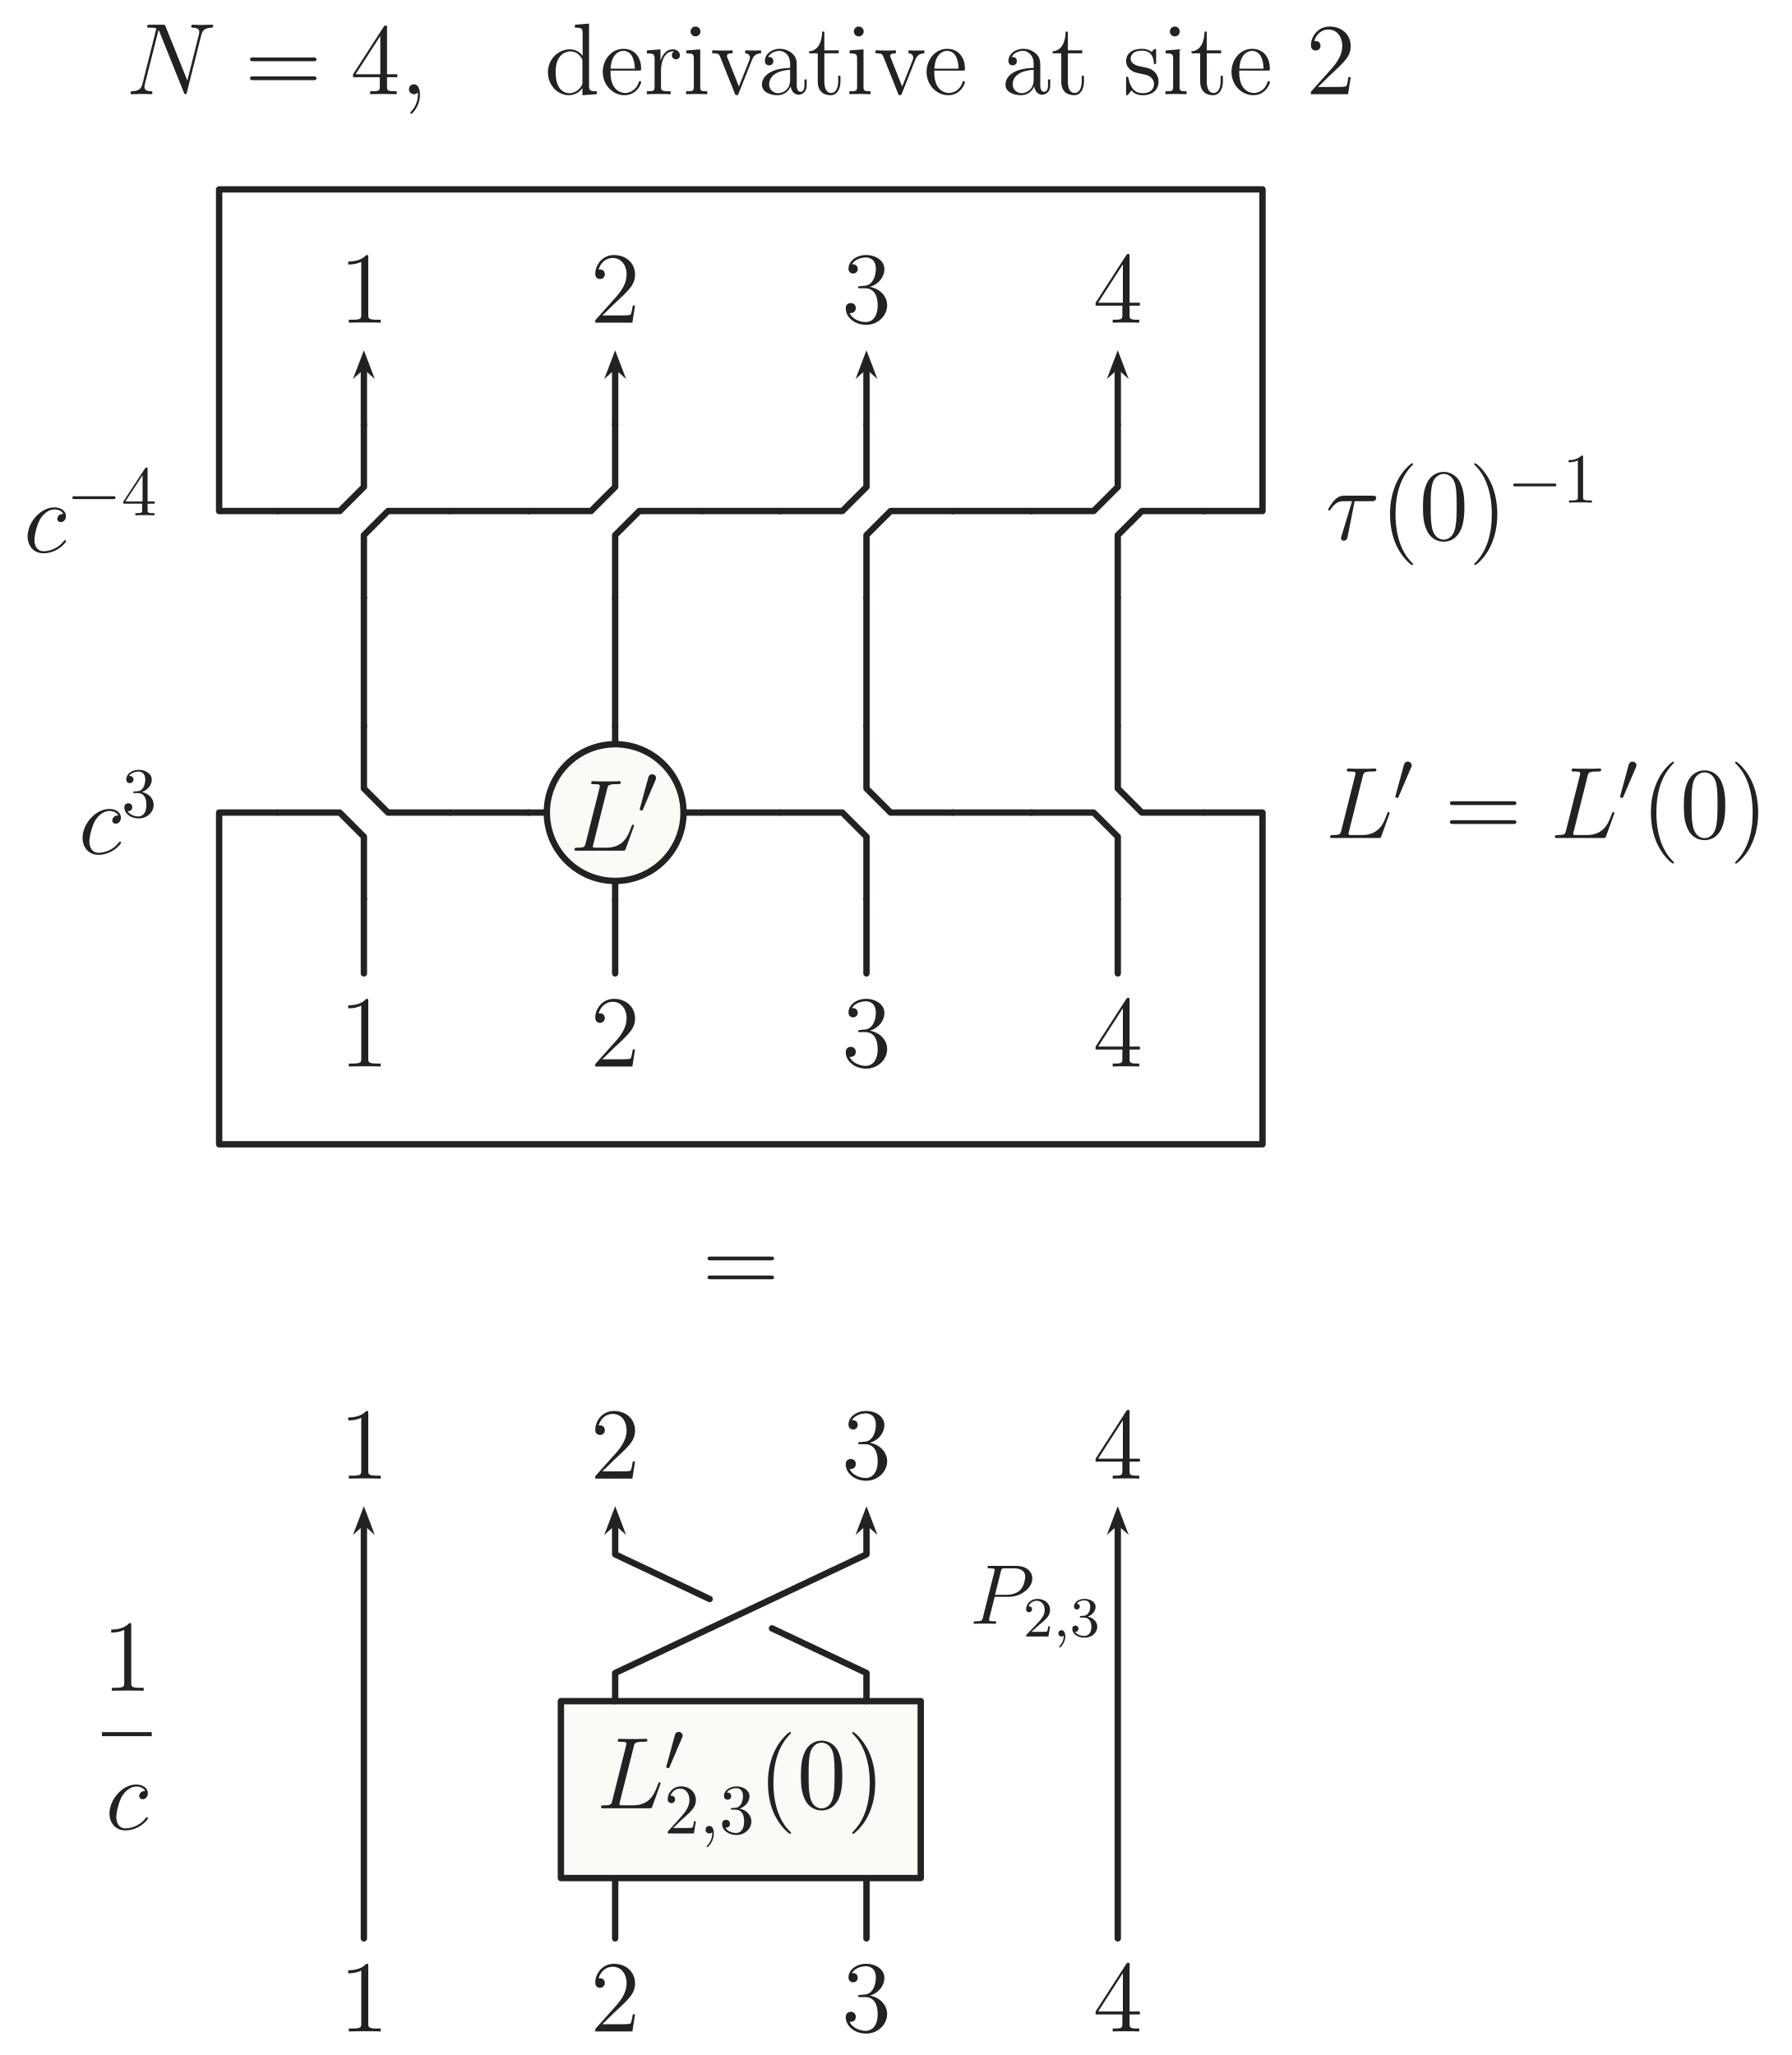
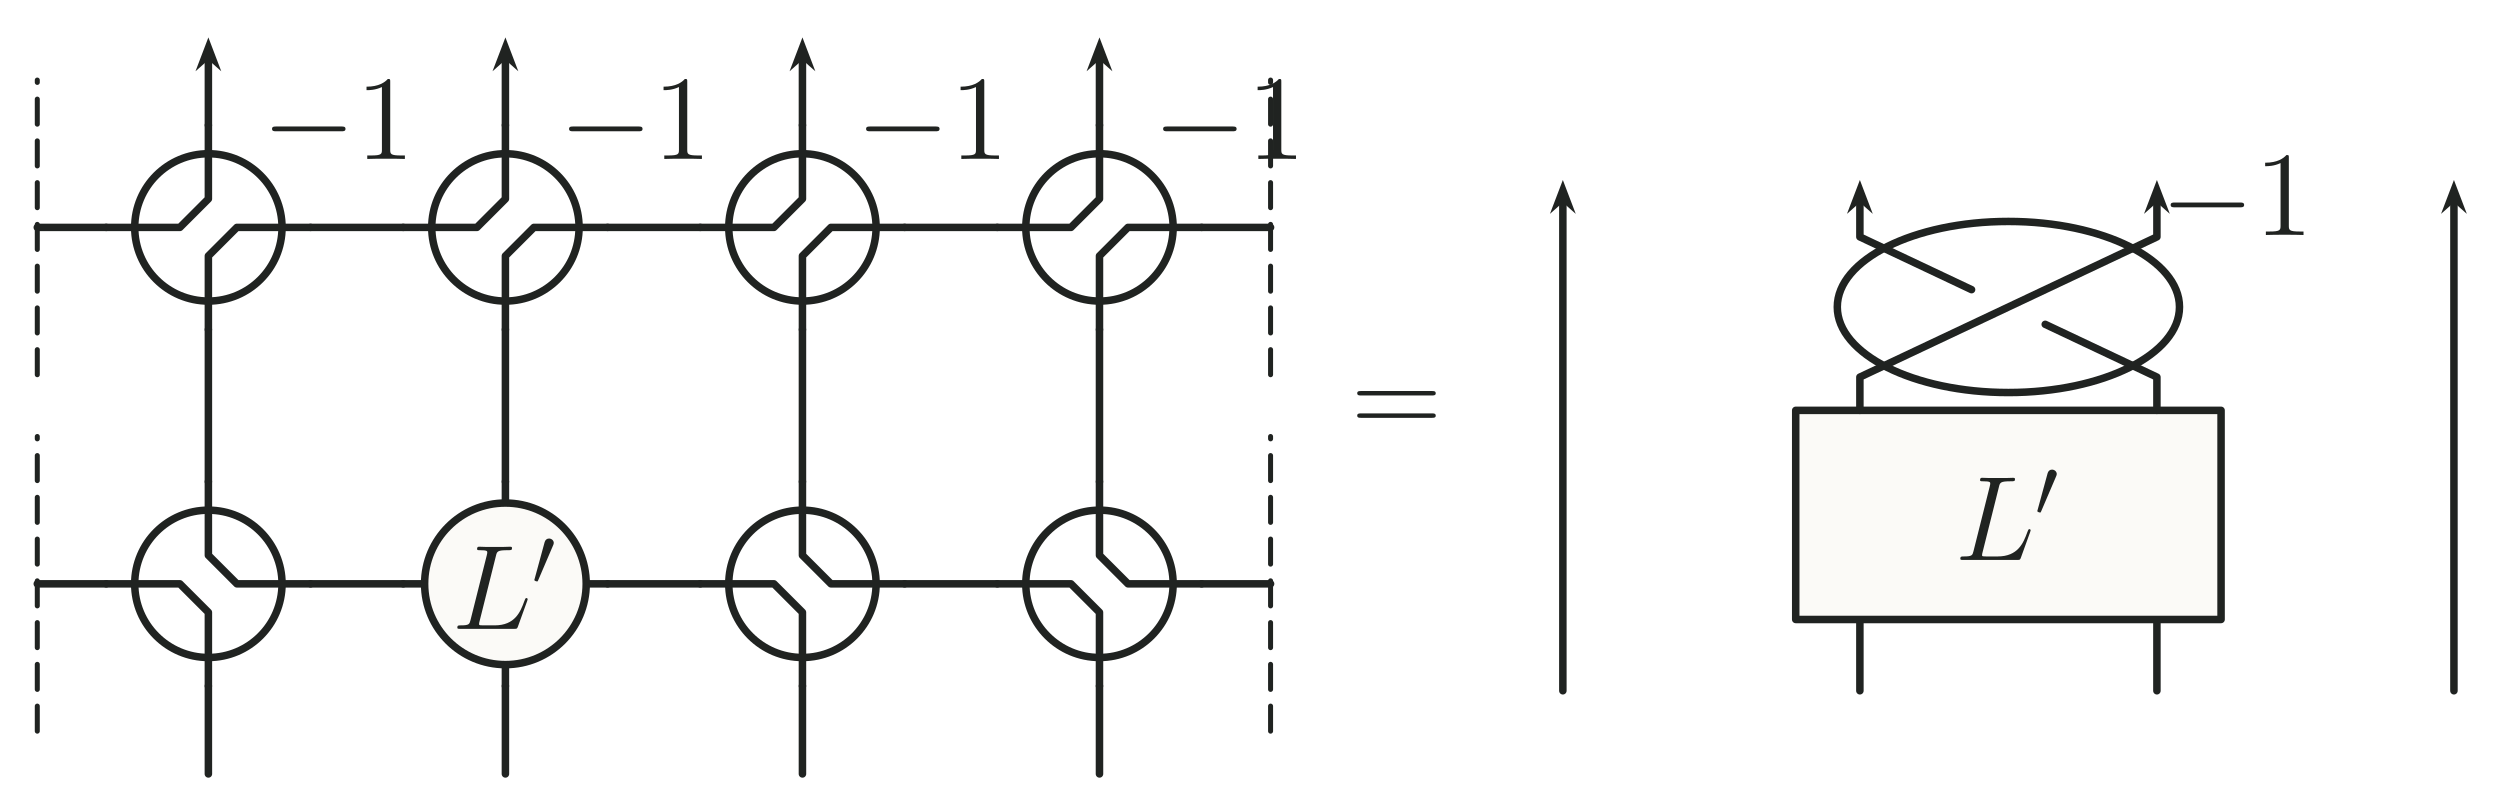
- <svg xmlns="http://www.w3.org/2000/svg" xmlns:xlink="http://www.w3.org/1999/xlink" version="1.1" width="252.643pt" height="289.766pt" viewBox="-64.03 -64.03 252.643 289.766">
+ <svg xmlns="http://www.w3.org/2000/svg" xmlns:xlink="http://www.w3.org/1999/xlink" version="1.1" width="298.226pt" height="96.771pt" viewBox="-68.03 -68.03 298.226 96.771">
  <g fill="#202321" stroke="none">
    <defs>
-       <path id="g0-59" d="M1.49-.12C1.49 .399 1.379 .853 .885 1.347C.853 1.371 .837 1.387 .837 1.427C.837 1.49 .901 1.538 .956 1.538C1.052 1.538 1.714 .909 1.714-.024C1.714-.534 1.522-.885 1.172-.885C.893-.885 .733-.662 .733-.446C.733-.223 .885 0 1.18 0C1.371 0 1.49-.112 1.49-.12Z" />
-       <path id="g1-28" d="M3.431-4.507H5.416C5.571-4.507 5.966-4.507 5.966-4.89C5.966-5.153 5.738-5.153 5.523-5.153H2.236C1.961-5.153 1.554-5.153 1.004-4.567C.693-4.22 .311-3.587 .311-3.515S.371-3.419 .442-3.419C.526-3.419 .538-3.455 .598-3.527C1.219-4.507 1.841-4.507 2.14-4.507H3.132L1.889-.406C1.829-.227 1.829-.203 1.829-.167C1.829-.036 1.913 .132 2.152 .132C2.523 .132 2.582-.191 2.618-.371L3.431-4.507Z" />
-       <path id="g1-59" d="M2.331 .048C2.331-.646 2.104-1.16 1.614-1.16C1.231-1.16 1.04-.849 1.04-.586S1.219 0 1.626 0C1.781 0 1.913-.048 2.02-.155C2.044-.179 2.056-.179 2.068-.179C2.092-.179 2.092-.012 2.092 .048C2.092 .442 2.02 1.219 1.327 1.997C1.196 2.14 1.196 2.164 1.196 2.188C1.196 2.248 1.255 2.307 1.315 2.307C1.411 2.307 2.331 1.423 2.331 .048Z" />
-       <path id="g1-76" d="M4.388-7.245C4.495-7.699 4.531-7.819 5.583-7.819C5.906-7.819 5.99-7.819 5.99-8.046C5.99-8.165 5.858-8.165 5.81-8.165C5.571-8.165 5.296-8.141 5.057-8.141H3.455C3.228-8.141 2.965-8.165 2.738-8.165C2.642-8.165 2.511-8.165 2.511-7.938C2.511-7.819 2.618-7.819 2.798-7.819C3.527-7.819 3.527-7.723 3.527-7.592C3.527-7.568 3.527-7.496 3.479-7.317L1.865-.885C1.757-.466 1.733-.347 .897-.347C.669-.347 .55-.347 .55-.132C.55 0 .622 0 .861 0H6.217C6.48 0 6.492-.012 6.575-.227L7.496-2.774C7.52-2.833 7.544-2.905 7.544-2.941C7.544-3.013 7.484-3.061 7.424-3.061C7.412-3.061 7.352-3.061 7.329-3.013C7.305-3.001 7.305-2.977 7.209-2.75C6.826-1.698 6.288-.347 4.268-.347H3.12C2.953-.347 2.929-.347 2.857-.359C2.726-.371 2.714-.395 2.714-.49C2.714-.574 2.738-.646 2.762-.753L4.388-7.245Z" />
-       <path id="g1-78" d="M8.847-6.91C8.978-7.424 9.17-7.783 10.078-7.819C10.114-7.819 10.258-7.831 10.258-8.034C10.258-8.165 10.15-8.165 10.102-8.165C9.863-8.165 9.253-8.141 9.014-8.141H8.44C8.273-8.141 8.058-8.165 7.89-8.165C7.819-8.165 7.675-8.165 7.675-7.938C7.675-7.819 7.771-7.819 7.855-7.819C8.572-7.795 8.62-7.52 8.62-7.305C8.62-7.197 8.608-7.161 8.572-6.994L7.221-1.602L4.663-7.962C4.579-8.153 4.567-8.165 4.304-8.165H2.845C2.606-8.165 2.499-8.165 2.499-7.938C2.499-7.819 2.582-7.819 2.809-7.819C2.869-7.819 3.575-7.819 3.575-7.711C3.575-7.687 3.551-7.592 3.539-7.556L1.949-1.219C1.805-.634 1.518-.383 .729-.347C.669-.347 .55-.335 .55-.12C.55 0 .669 0 .705 0C.944 0 1.554-.024 1.793-.024H2.367C2.534-.024 2.738 0 2.905 0C2.989 0 3.12 0 3.12-.227C3.12-.335 3.001-.347 2.953-.347C2.558-.359 2.176-.43 2.176-.861C2.176-.956 2.2-1.064 2.224-1.16L3.838-7.556C3.909-7.436 3.909-7.412 3.957-7.305L6.802-.215C6.862-.072 6.886 0 6.994 0C7.113 0 7.125-.036 7.173-.239L8.847-6.91Z" />
-       <path id="g1-80" d="M3.539-3.802H5.547C7.197-3.802 8.847-5.021 8.847-6.384C8.847-7.317 8.058-8.165 6.551-8.165H2.857C2.63-8.165 2.523-8.165 2.523-7.938C2.523-7.819 2.63-7.819 2.809-7.819C3.539-7.819 3.539-7.723 3.539-7.592C3.539-7.568 3.539-7.496 3.491-7.317L1.877-.885C1.769-.466 1.745-.347 .909-.347C.681-.347 .562-.347 .562-.132C.562 0 .669 0 .741 0C.968 0 1.207-.024 1.435-.024H2.833C3.061-.024 3.312 0 3.539 0C3.634 0 3.766 0 3.766-.227C3.766-.347 3.658-.347 3.479-.347C2.762-.347 2.75-.43 2.75-.55C2.75-.61 2.762-.693 2.774-.753L3.539-3.802ZM4.4-7.352C4.507-7.795 4.555-7.819 5.021-7.819H6.205C7.101-7.819 7.843-7.532 7.843-6.635C7.843-6.324 7.687-5.308 7.137-4.758C6.934-4.543 6.36-4.089 5.272-4.089H3.587L4.4-7.352Z" />
-       <path id="g1-99" d="M4.674-4.495C4.447-4.495 4.34-4.495 4.172-4.352C4.101-4.292 3.969-4.113 3.969-3.921C3.969-3.682 4.148-3.539 4.376-3.539C4.663-3.539 4.985-3.778 4.985-4.256C4.985-4.83 4.435-5.272 3.61-5.272C2.044-5.272 .478-3.563 .478-1.865C.478-.825 1.124 .12 2.343 .12C3.969 .12 4.997-1.148 4.997-1.303C4.997-1.375 4.926-1.435 4.878-1.435C4.842-1.435 4.83-1.423 4.722-1.315C3.957-.299 2.821-.12 2.367-.12C1.542-.12 1.279-.837 1.279-1.435C1.279-1.853 1.482-3.013 1.913-3.826C2.224-4.388 2.869-5.033 3.622-5.033C3.778-5.033 4.435-5.009 4.674-4.495Z" />
-       <path id="g2-50" d="M2.248-1.626C2.375-1.745 2.71-2.008 2.837-2.12C3.332-2.574 3.802-3.013 3.802-3.738C3.802-4.686 3.005-5.3 2.008-5.3C1.052-5.3 .422-4.575 .422-3.866C.422-3.475 .733-3.419 .845-3.419C1.012-3.419 1.259-3.539 1.259-3.842C1.259-4.256 .861-4.256 .765-4.256C.996-4.838 1.53-5.037 1.921-5.037C2.662-5.037 3.045-4.407 3.045-3.738C3.045-2.909 2.463-2.303 1.522-1.339L.518-.303C.422-.215 .422-.199 .422 0H3.571L3.802-1.427H3.555C3.531-1.267 3.467-.869 3.371-.717C3.324-.654 2.718-.654 2.59-.654H1.172L2.248-1.626Z" />
-       <path id="g2-51" d="M2.016-2.662C2.646-2.662 3.045-2.2 3.045-1.363C3.045-.367 2.479-.072 2.056-.072C1.618-.072 1.02-.231 .741-.654C1.028-.654 1.227-.837 1.227-1.1C1.227-1.355 1.044-1.538 .789-1.538C.574-1.538 .351-1.403 .351-1.084C.351-.327 1.164 .167 2.072 .167C3.132 .167 3.873-.566 3.873-1.363C3.873-2.024 3.347-2.63 2.534-2.805C3.164-3.029 3.634-3.571 3.634-4.208S2.917-5.3 2.088-5.3C1.235-5.3 .59-4.838 .59-4.232C.59-3.937 .789-3.81 .996-3.81C1.243-3.81 1.403-3.985 1.403-4.216C1.403-4.511 1.148-4.623 .972-4.631C1.307-5.069 1.921-5.093 2.064-5.093C2.271-5.093 2.877-5.029 2.877-4.208C2.877-3.65 2.646-3.316 2.534-3.188C2.295-2.941 2.112-2.925 1.626-2.893C1.474-2.885 1.411-2.877 1.411-2.774C1.411-2.662 1.482-2.662 1.618-2.662H2.016Z" />
-       <use id="g3-28" xlink:href="#g1-28" transform="scale(1.199999)" />
-       <use id="g3-59" xlink:href="#g1-59" transform="scale(1.199999)" />
-       <use id="g3-76" xlink:href="#g1-76" transform="scale(1.199999)" />
-       <use id="g3-78" xlink:href="#g1-78" transform="scale(1.199999)" />
-       <use id="g3-99" xlink:href="#g1-99" transform="scale(1.199999)" />
-       <path id="g4-40" d="M4.663 3.486C4.663 3.443 4.663 3.414 4.419 3.171C2.984 1.722 2.181-.646 2.181-3.572C2.181-6.355 2.855-8.751 4.519-10.444C4.663-10.573 4.663-10.602 4.663-10.645C4.663-10.731 4.591-10.76 4.533-10.76C4.347-10.76 3.171-9.727 2.468-8.321C1.736-6.872 1.406-5.337 1.406-3.572C1.406-2.295 1.607-.588 2.353 .947C3.199 2.668 4.376 3.601 4.533 3.601C4.591 3.601 4.663 3.572 4.663 3.486Z" />
-       <path id="g4-41" d="M4.046-3.572C4.046-4.663 3.902-6.441 3.099-8.106C2.252-9.827 1.076-10.76 .918-10.76C.861-10.76 .789-10.731 .789-10.645C.789-10.602 .789-10.573 1.033-10.329C2.468-8.88 3.271-6.513 3.271-3.587C3.271-.803 2.597 1.592 .933 3.285C.789 3.414 .789 3.443 .789 3.486C.789 3.572 .861 3.601 .918 3.601C1.105 3.601 2.281 2.568 2.984 1.162C3.716-.301 4.046-1.851 4.046-3.572Z" />
-       <path id="g4-48" d="M6.427-4.591C6.427-5.782 6.355-6.944 5.839-8.034C5.251-9.225 4.218-9.54 3.515-9.54C2.683-9.54 1.664-9.124 1.133-7.933C.732-7.03 .588-6.14 .588-4.591C.588-3.199 .689-2.152 1.205-1.133C1.765-.043 2.754 .301 3.5 .301C4.749 .301 5.466-.445 5.882-1.277C6.398-2.353 6.427-3.759 6.427-4.591ZM3.5 .014C3.041 .014 2.109-.244 1.836-1.808C1.679-2.668 1.679-3.759 1.679-4.763C1.679-5.939 1.679-7.001 1.908-7.847C2.152-8.809 2.884-9.253 3.5-9.253C4.046-9.253 4.878-8.923 5.15-7.69C5.337-6.872 5.337-5.738 5.337-4.763C5.337-3.802 5.337-2.711 5.179-1.836C4.906-.258 4.003 .014 3.5 .014Z" />
-       <path id="g4-49" d="M4.132-9.196C4.132-9.526 4.132-9.54 3.845-9.54C3.5-9.153 2.783-8.622 1.306-8.622V-8.206C1.635-8.206 2.353-8.206 3.142-8.579V-1.105C3.142-.588 3.099-.416 1.836-.416H1.392V0C1.779-.029 3.171-.029 3.644-.029S5.495-.029 5.882 0V-.416H5.437C4.175-.416 4.132-.588 4.132-1.105V-9.196Z" />
-       <path id="g4-50" d="M6.312-2.41H5.997C5.954-2.166 5.839-1.377 5.695-1.148C5.595-1.019 4.777-1.019 4.347-1.019H1.693C2.08-1.349 2.955-2.267 3.328-2.611C5.509-4.619 6.312-5.365 6.312-6.786C6.312-8.436 5.007-9.54 3.343-9.54S.703-8.12 .703-6.886C.703-6.155 1.334-6.155 1.377-6.155C1.679-6.155 2.052-6.37 2.052-6.829C2.052-7.23 1.779-7.503 1.377-7.503C1.248-7.503 1.219-7.503 1.176-7.489C1.449-8.464 2.224-9.124 3.156-9.124C4.376-9.124 5.122-8.106 5.122-6.786C5.122-5.566 4.419-4.505 3.601-3.587L.703-.344V0H5.939L6.312-2.41Z" />
-       <path id="g4-51" d="M2.64-5.15C2.396-5.136 2.338-5.122 2.338-4.992C2.338-4.849 2.41-4.849 2.668-4.849H3.328C4.548-4.849 5.093-3.845 5.093-2.468C5.093-.588 4.117-.086 3.414-.086C2.726-.086 1.549-.416 1.133-1.363C1.592-1.291 2.008-1.549 2.008-2.066C2.008-2.482 1.707-2.769 1.306-2.769C.961-2.769 .588-2.568 .588-2.023C.588-.746 1.865 .301 3.457 .301C5.165 .301 6.427-1.004 6.427-2.453C6.427-3.773 5.365-4.806 3.988-5.05C5.236-5.409 6.04-6.456 6.04-7.575C6.04-8.708 4.863-9.54 3.472-9.54C2.037-9.54 .976-8.665 .976-7.618C.976-7.044 1.42-6.929 1.635-6.929C1.937-6.929 2.281-7.144 2.281-7.575C2.281-8.034 1.937-8.235 1.621-8.235C1.535-8.235 1.506-8.235 1.463-8.22C2.008-9.196 3.357-9.196 3.429-9.196C3.902-9.196 4.835-8.981 4.835-7.575C4.835-7.302 4.792-6.499 4.376-5.882C3.945-5.251 3.457-5.208 3.07-5.193L2.64-5.15Z" />
-       <path id="g4-52" d="M5.179-9.339C5.179-9.612 5.179-9.684 4.978-9.684C4.863-9.684 4.82-9.684 4.706-9.512L.387-2.812V-2.396H4.16V-1.09C4.16-.56 4.132-.416 3.084-.416H2.798V0C3.127-.029 4.261-.029 4.663-.029S6.212-.029 6.542 0V-.416H6.255C5.222-.416 5.179-.56 5.179-1.09V-2.396H6.628V-2.812H5.179V-9.339ZM4.232-8.22V-2.812H.746L4.232-8.22Z" />
-       <path id="g4-61" d="M9.684-4.648C9.885-4.648 10.143-4.648 10.143-4.906C10.143-5.179 9.899-5.179 9.684-5.179H1.234C1.033-5.179 .775-5.179 .775-4.921C.775-4.648 1.019-4.648 1.234-4.648H9.684ZM9.684-1.98C9.885-1.98 10.143-1.98 10.143-2.238C10.143-2.511 9.899-2.511 9.684-2.511H1.234C1.033-2.511 .775-2.511 .775-2.252C.775-1.98 1.019-1.98 1.234-1.98H9.684Z" />
-       <path id="g4-97" d="M5.538-3.83C5.538-4.605 5.538-5.179 4.906-5.738C4.404-6.198 3.759-6.398 3.127-6.398C1.951-6.398 1.047-5.624 1.047-4.691C1.047-4.275 1.32-4.074 1.65-4.074C1.994-4.074 2.238-4.318 2.238-4.663C2.238-5.251 1.722-5.251 1.506-5.251C1.836-5.853 2.525-6.111 3.099-6.111C3.759-6.111 4.605-5.566 4.605-4.275V-3.701C1.722-3.658 .631-2.453 .631-1.349C.631-.215 1.951 .143 2.826 .143C3.773 .143 4.419-.43 4.691-1.119C4.749-.445 5.193 .072 5.81 .072C6.111 .072 6.944-.129 6.944-1.277V-2.08H6.628V-1.277C6.628-.459 6.284-.344 6.083-.344C5.538-.344 5.538-1.105 5.538-1.32V-3.83ZM4.605-2.023C4.605-.617 3.558-.143 2.941-.143C2.238-.143 1.65-.66 1.65-1.349C1.65-3.242 4.089-3.414 4.605-3.443V-2.023Z" />
-       <path id="g4-100" d="M4.304-9.798V-9.382C5.279-9.382 5.394-9.282 5.394-8.579V-5.409C5.093-5.825 4.476-6.327 3.601-6.327C1.937-6.327 .502-4.921 .502-3.084C.502-1.262 1.865 .143 3.443 .143C4.533 .143 5.165-.574 5.365-.846V.143L7.388 0V-.416C6.413-.416 6.298-.516 6.298-1.219V-9.956L4.304-9.798ZM5.365-1.679C5.365-1.42 5.365-1.377 5.165-1.062C4.82-.56 4.232-.143 3.515-.143C3.142-.143 1.592-.287 1.592-3.07C1.592-4.103 1.765-4.677 2.08-5.15C2.367-5.595 2.941-6.04 3.658-6.04C4.548-6.04 5.05-5.394 5.193-5.165C5.365-4.921 5.365-4.892 5.365-4.634V-1.679Z" />
-       <path id="g4-101" d="M5.495-3.328C5.81-3.328 5.839-3.328 5.839-3.601C5.839-5.05 5.064-6.398 3.328-6.398C1.693-6.398 .43-4.921 .43-3.142C.43-1.248 1.894 .143 3.486 .143C5.193 .143 5.839-1.406 5.839-1.707C5.839-1.793 5.767-1.851 5.681-1.851C5.566-1.851 5.538-1.779 5.509-1.707C5.136-.502 4.175-.172 3.572-.172S1.521-.574 1.521-3.056V-3.328H5.495ZM1.535-3.601C1.65-5.853 2.912-6.111 3.314-6.111C4.849-6.111 4.935-4.089 4.949-3.601H1.535Z" />
-       <path id="g4-105" d="M2.496-8.837C2.496-9.21 2.195-9.54 1.793-9.54C1.42-9.54 1.105-9.239 1.105-8.852C1.105-8.421 1.449-8.149 1.793-8.149C2.238-8.149 2.496-8.522 2.496-8.837ZM.516-6.169V-5.753C1.435-5.753 1.564-5.667 1.564-4.964V-1.062C1.564-.416 1.406-.416 .473-.416V0C.875-.029 1.564-.029 1.98-.029C2.138-.029 2.97-.029 3.457 0V-.416C2.525-.416 2.468-.488 2.468-1.047V-6.327L.516-6.169Z" />
-       <path id="g4-114" d="M2.396-3.343C2.396-4.734 2.97-6.04 4.074-6.04C4.189-6.04 4.218-6.04 4.275-6.025C4.16-5.968 3.931-5.882 3.931-5.495C3.931-5.079 4.261-4.921 4.49-4.921C4.777-4.921 5.064-5.107 5.064-5.495C5.064-5.925 4.677-6.327 4.06-6.327C2.841-6.327 2.425-5.007 2.338-4.734H2.324V-6.327L.402-6.169V-5.753C1.377-5.753 1.492-5.652 1.492-4.949V-1.062C1.492-.416 1.334-.416 .402-.416V0C.803-.029 1.592-.029 2.023-.029C2.41-.029 3.429-.029 3.759 0V-.416H3.472C2.425-.416 2.396-.574 2.396-1.09V-3.343Z" />
-       <path id="g4-115" d="M4.706-6.068C4.706-6.327 4.706-6.398 4.562-6.398C4.447-6.398 4.175-6.083 4.074-5.954C3.63-6.312 3.185-6.398 2.726-6.398C.99-6.398 .473-5.452 .473-4.663C.473-4.505 .473-4.003 1.019-3.5C1.478-3.099 1.965-2.998 2.625-2.869C3.414-2.711 3.601-2.668 3.96-2.381C4.218-2.166 4.404-1.851 4.404-1.449C4.404-.832 4.046-.143 2.783-.143C1.836-.143 1.148-.689 .832-2.123C.775-2.381 .775-2.396 .76-2.41C.732-2.468 .674-2.468 .631-2.468C.473-2.468 .473-2.396 .473-2.138V-.187C.473 .072 .473 .143 .617 .143C.689 .143 .703 .129 .947-.172C1.019-.273 1.019-.301 1.234-.531C1.779 .143 2.554 .143 2.798 .143C4.304 .143 5.05-.689 5.05-1.822C5.05-2.597 4.576-3.056 4.447-3.185C3.931-3.63 3.544-3.716 2.597-3.888C2.166-3.974 1.119-4.175 1.119-5.036C1.119-5.48 1.42-6.14 2.711-6.14C4.275-6.14 4.361-4.806 4.39-4.361C4.404-4.246 4.505-4.246 4.548-4.246C4.706-4.246 4.706-4.318 4.706-4.576V-6.068Z" />
-       <path id="g4-116" d="M2.41-5.767H4.433V-6.183H2.41V-8.823H2.095C2.08-7.474 1.564-6.097 .258-6.054V-5.767H1.478V-1.779C1.478-.187 2.539 .143 3.3 .143C4.203 .143 4.677-.746 4.677-1.779V-2.597H4.361V-1.808C4.361-.775 3.945-.172 3.386-.172C2.41-.172 2.41-1.506 2.41-1.75V-5.767Z" />
-       <path id="g4-118" d="M5.853-4.82C5.982-5.136 6.226-5.753 7.144-5.767V-6.183C6.728-6.155 6.528-6.155 6.083-6.155C5.782-6.155 5.566-6.155 4.906-6.183V-5.767C5.509-5.738 5.581-5.308 5.581-5.15C5.581-5.021 5.552-4.949 5.48-4.777L4.017-1.076L2.41-5.122C2.338-5.322 2.324-5.322 2.324-5.394C2.324-5.767 2.869-5.767 3.127-5.767V-6.183C2.769-6.155 2.023-6.155 1.635-6.155C1.162-6.155 1.133-6.155 .258-6.183V-5.767C1.062-5.767 1.205-5.71 1.377-5.265L3.429-.129C3.5 .072 3.529 .143 3.701 .143C3.802 .143 3.888 .115 3.988-.129L5.853-4.82Z" />
-       <path id="g5-0" d="M6.565-2.291C6.735-2.291 6.914-2.291 6.914-2.491S6.735-2.69 6.565-2.69H1.176C1.006-2.69 .827-2.69 .827-2.491S1.006-2.291 1.176-2.291H6.565Z" />
-       <path id="g5-48" d="M2.521-4.732C2.57-4.852 2.61-4.941 2.61-5.041C2.61-5.33 2.351-5.569 2.042-5.569C1.763-5.569 1.584-5.38 1.514-5.121L.329-.767C.329-.747 .289-.638 .289-.628C.289-.518 .548-.448 .628-.448C.687-.448 .697-.478 .757-.608L2.521-4.732Z" />
-       <path id="g6-59" d="M2.022-.01C2.022-.667 1.773-1.056 1.385-1.056C1.056-1.056 .857-.807 .857-.528C.857-.259 1.056 0 1.385 0C1.504 0 1.634-.04 1.733-.13C1.763-.149 1.773-.159 1.783-.159S1.803-.149 1.803-.01C1.803 .727 1.455 1.325 1.126 1.654C1.016 1.763 1.016 1.783 1.016 1.813C1.016 1.883 1.066 1.923 1.116 1.923C1.225 1.923 2.022 1.156 2.022-.01Z" />
-       <path id="g7-49" d="M2.929-6.376C2.929-6.615 2.929-6.635 2.7-6.635C2.082-5.998 1.205-5.998 .887-5.998V-5.689C1.086-5.689 1.674-5.689 2.192-5.948V-.787C2.192-.428 2.162-.309 1.265-.309H.946V0C1.295-.03 2.162-.03 2.56-.03S3.826-.03 4.174 0V-.309H3.856C2.959-.309 2.929-.418 2.929-.787V-6.376Z" />
-       <path id="g7-50" d="M1.265-.767L2.321-1.793C3.875-3.168 4.473-3.706 4.473-4.702C4.473-5.838 3.577-6.635 2.361-6.635C1.235-6.635 .498-5.719 .498-4.832C.498-4.274 .996-4.274 1.026-4.274C1.196-4.274 1.544-4.394 1.544-4.802C1.544-5.061 1.365-5.32 1.016-5.32C.936-5.32 .917-5.32 .887-5.31C1.116-5.958 1.654-6.326 2.232-6.326C3.138-6.326 3.567-5.519 3.567-4.702C3.567-3.905 3.068-3.118 2.521-2.501L.608-.369C.498-.259 .498-.239 .498 0H4.194L4.473-1.733H4.224C4.174-1.435 4.105-.996 4.005-.847C3.935-.767 3.278-.767 3.059-.767H1.265Z" />
-       <path id="g7-51" d="M2.889-3.507C3.706-3.776 4.284-4.473 4.284-5.26C4.284-6.077 3.407-6.635 2.451-6.635C1.445-6.635 .687-6.037 .687-5.28C.687-4.951 .907-4.762 1.196-4.762C1.504-4.762 1.704-4.981 1.704-5.27C1.704-5.768 1.235-5.768 1.086-5.768C1.395-6.257 2.052-6.386 2.411-6.386C2.819-6.386 3.367-6.167 3.367-5.27C3.367-5.151 3.347-4.573 3.088-4.134C2.79-3.656 2.451-3.626 2.202-3.616C2.122-3.606 1.883-3.587 1.813-3.587C1.733-3.577 1.664-3.567 1.664-3.467C1.664-3.357 1.733-3.357 1.903-3.357H2.341C3.158-3.357 3.527-2.68 3.527-1.704C3.527-.349 2.839-.06 2.401-.06C1.973-.06 1.225-.229 .877-.817C1.225-.767 1.534-.986 1.534-1.365C1.534-1.724 1.265-1.923 .976-1.923C.737-1.923 .418-1.783 .418-1.345C.418-.438 1.345 .219 2.431 .219C3.646 .219 4.553-.687 4.553-1.704C4.553-2.521 3.925-3.298 2.889-3.507Z" />
-       <path id="g7-52" d="M2.929-1.644V-.777C2.929-.418 2.909-.309 2.172-.309H1.963V0C2.371-.03 2.889-.03 3.308-.03S4.254-.03 4.663 0V-.309H4.453C3.716-.309 3.696-.418 3.696-.777V-1.644H4.692V-1.953H3.696V-6.486C3.696-6.685 3.696-6.745 3.537-6.745C3.447-6.745 3.417-6.745 3.337-6.625L.279-1.953V-1.644H2.929ZM2.989-1.953H.558L2.989-5.669V-1.953Z" />
+       <path id="g0-0" d="M9.454-3.3C9.698-3.3 9.956-3.3 9.956-3.587S9.698-3.873 9.454-3.873H1.693C1.449-3.873 1.191-3.873 1.191-3.587S1.449-3.3 1.693-3.3H9.454Z" />
+       <path id="g0-48" d="M3.63-6.814C3.701-6.987 3.759-7.116 3.759-7.259C3.759-7.675 3.386-8.02 2.941-8.02C2.539-8.02 2.281-7.747 2.181-7.374L.473-1.105C.473-1.076 .416-.918 .416-.904C.416-.746 .789-.646 .904-.646C.99-.646 1.004-.689 1.09-.875L3.63-6.814Z" />
+       <path id="g1-76" d="M5.265-8.694C5.394-9.239 5.437-9.382 6.7-9.382C7.087-9.382 7.187-9.382 7.187-9.655C7.187-9.798 7.03-9.798 6.972-9.798C6.685-9.798 6.355-9.77 6.068-9.77H4.146C3.873-9.77 3.558-9.798 3.285-9.798C3.171-9.798 3.013-9.798 3.013-9.526C3.013-9.382 3.142-9.382 3.357-9.382C4.232-9.382 4.232-9.268 4.232-9.11C4.232-9.081 4.232-8.995 4.175-8.78L2.238-1.062C2.109-.56 2.08-.416 1.076-.416C.803-.416 .66-.416 .66-.158C.66 0 .746 0 1.033 0H7.46C7.776 0 7.79-.014 7.89-.273L8.995-3.328C9.024-3.4 9.052-3.486 9.052-3.529C9.052-3.615 8.981-3.673 8.909-3.673C8.895-3.673 8.823-3.673 8.794-3.615C8.766-3.601 8.766-3.572 8.651-3.3C8.192-2.037 7.546-.416 5.122-.416H3.744C3.544-.416 3.515-.416 3.429-.43C3.271-.445 3.257-.473 3.257-.588C3.257-.689 3.285-.775 3.314-.904L5.265-8.694Z" />
+       <path id="g2-49" d="M4.132-9.196C4.132-9.526 4.132-9.54 3.845-9.54C3.5-9.153 2.783-8.622 1.306-8.622V-8.206C1.635-8.206 2.353-8.206 3.142-8.579V-1.105C3.142-.588 3.099-.416 1.836-.416H1.392V0C1.779-.029 3.171-.029 3.644-.029S5.495-.029 5.882 0V-.416H5.437C4.175-.416 4.132-.588 4.132-1.105V-9.196Z" />
+       <path id="g2-61" d="M9.684-4.648C9.885-4.648 10.143-4.648 10.143-4.906C10.143-5.179 9.899-5.179 9.684-5.179H1.234C1.033-5.179 .775-5.179 .775-4.921C.775-4.648 1.019-4.648 1.234-4.648H9.684ZM9.684-1.98C9.885-1.98 10.143-1.98 10.143-2.238C10.143-2.511 9.899-2.511 9.684-2.511H1.234C1.033-2.511 .775-2.511 .775-2.252C.775-1.98 1.019-1.98 1.234-1.98H9.684Z" />
+       <use id="g3-48" xlink:href="#g0-48" transform="scale(.694445)" />
    </defs>
    <g id="page1">
-       <g stroke-miterlimit="10" transform="translate(-12.72173,50.54845)scale(0.996264,-0.996264)">
+       <g stroke-miterlimit="10" transform="translate(-43.1721,1.615326)scale(0.996264,-0.996264)">
        <g fill="#202321" stroke="#202321">
          <g stroke-width="0.4">
            <g stroke-width="0.9">
              <g stroke-linecap="round">
                <g stroke-linejoin="round">
-                   <g transform="translate(-33.68251,101.6751)">
-                     <g stroke="none" transform="scale(-1.00375,1.00375)translate(-12.72173,50.54845)scale(-1,-1)">
-                       <g fill="#202321">
-                         <g stroke="none">
-                           <use x="-12.722" y="50.548" xlink:href="#g3-78" />
-                           <use x="4.01" y="50.548" xlink:href="#g4-61" />
-                           <use x="18.921" y="50.548" xlink:href="#g4-52" />
-                           <use x="25.945" y="50.548" xlink:href="#g3-59" />
-                           <use x="46.285" y="50.548" xlink:href="#g4-100" />
-                           <use x="54.089" y="50.548" xlink:href="#g4-101" />
-                           <use x="60.332" y="50.548" xlink:href="#g4-114" />
-                           <use x="65.795" y="50.548" xlink:href="#g4-105" />
-                           <use x="69.697" y="50.548" xlink:href="#g4-118" />
-                           <use x="76.33" y="50.548" xlink:href="#g4-97" />
-                           <use x="83.354" y="50.548" xlink:href="#g4-116" />
-                           <use x="88.816" y="50.548" xlink:href="#g4-105" />
-                           <use x="92.718" y="50.548" xlink:href="#g4-118" />
-                           <use x="99.742" y="50.548" xlink:href="#g4-101" />
-                           <use x="110.668" y="50.548" xlink:href="#g4-97" />
-                           <use x="117.691" y="50.548" xlink:href="#g4-116" />
-                           <use x="127.836" y="50.548" xlink:href="#g4-115" />
-                           <use x="133.377" y="50.548" xlink:href="#g4-105" />
-                           <use x="137.279" y="50.548" xlink:href="#g4-116" />
-                           <use x="142.742" y="50.548" xlink:href="#g4-101" />
-                           <use x="153.667" y="50.548" xlink:href="#g4-50" />
-                         </g>
-                       </g>
-                     </g>
-                   </g>
+                   <path d="M8.82 0C8.82 4.871 4.871 8.82 0 8.82S-8.82 4.871-8.82 0S-4.871-8.82 0-8.82S8.82-4.871 8.82 0ZM0 0" fill="none" />
                  <path d="M0-12.234V-3.414L-3.414 0H-12.234" fill="none" />
                  <path d="M12.234 0H3.414L0 3.414V12.234" fill="none" />
                  <path d="M35.566-12.234V12.234" fill="none" />
                  <path d="M23.331 0H47.8" fill="none" />
                  <g fill="#fbfaf7">
                    <path d="M45.24 0C45.24 5.343 40.909 9.674 35.566 9.674C30.223 9.674 25.892 5.343 25.892 0S30.223-9.674 35.566-9.674C40.909-9.674 45.24-5.343 45.24 0ZM35.566 0" />
                  </g>
                  <g transform="translate(29.14432,-5.3906)">
-                     <g stroke="none" transform="scale(-1.00375,1.00375)translate(-12.72173,50.54845)scale(-1,-1)">
-                       <g fill="#202321">
-                         <g stroke="none">
-                           <use x="-12.722" y="50.548" xlink:href="#g3-76" />
-                           <use x="-3.164" y="45.342" xlink:href="#g5-48" />
-                         </g>
-                       </g>
-                     </g>
-                   </g>
+                     <g stroke="none" transform="scale(-1.00375,1.00375)translate(-43.1721,1.615326)scale(-1,-1)">
+                       <g fill="#202321">
+                         <g stroke="none">
+                           <use x="-43.172" y="1.615" xlink:href="#g1-76" />
+                           <use x="-33.615" y="-3.591" xlink:href="#g3-48" />
+                         </g>
+                       </g>
+                     </g>
+                   </g>
+                   <path d="M79.952 0C79.952 4.871 76.003 8.82 71.132 8.82S62.312 4.871 62.312 0S66.26-8.82 71.132-8.82S79.952-4.871 79.952 0ZM71.132 0" fill="none" />
                  <path d="M71.132-12.234V-3.414L67.718 0H58.897" fill="none" />
                  <path d="M83.366 0H74.546L71.132 3.414V12.234" fill="none" />
+                   <path d="M115.518 0C115.518 4.871 111.569 8.82 106.698 8.82C101.826 8.82 97.878 4.871 97.878 0S101.826-8.82 106.698-8.82C111.569-8.82 115.518-4.871 115.518 0ZM106.698 0" fill="none" />
                  <path d="M106.698-12.234V-3.414L103.284 0H94.463" fill="none" />
                  <path d="M118.932 0H110.112L106.698 3.414V12.234" fill="none" />
                  <path d="M12.234 0H23.331" fill="none" />
                  <path d="M47.8 0H58.897" fill="none" />
                  <path d="M83.366 0H94.463" fill="none" />
+                   <path d="M8.82 42.679C8.82 47.55 4.871 51.499 0 51.499S-8.82 47.55-8.82 42.679C-8.82 37.808-4.871 33.859 0 33.859S8.82 37.808 8.82 42.679ZM0 42.679" fill="none" />
+                   <g transform="translate(6.42526,50.87311)">
+                     <g stroke="none" transform="scale(-1.00375,1.00375)translate(-43.1721,1.615326)scale(-1,-1)">
+                       <g fill="#202321">
+                         <g stroke="none">
+                           <use x="-43.172" y="1.615" xlink:href="#g0-0" />
+                           <use x="-32.014" y="1.615" xlink:href="#g2-49" />
+                         </g>
+                       </g>
+                     </g>
+                   </g>
                  <path d="M0 30.445V39.265L3.414 42.679H12.234" fill="none" />
                  <path d="M-12.234 42.679H-3.414L0 46.093V54.914" fill="none" />
+                   <path d="M44.386 42.679C44.386 47.55 40.437 51.499 35.566 51.499C30.695 51.499 26.746 47.55 26.746 42.679C26.746 37.808 30.695 33.859 35.566 33.859C40.437 33.859 44.386 37.808 44.386 42.679ZM35.566 42.679" fill="none" />
+                   <g transform="translate(41.99118,50.87311)">
+                     <g stroke="none" transform="scale(-1.00375,1.00375)translate(-43.1721,1.615326)scale(-1,-1)">
+                       <g fill="#202321">
+                         <g stroke="none">
+                           <use x="-43.172" y="1.615" xlink:href="#g0-0" />
+                           <use x="-32.014" y="1.615" xlink:href="#g2-49" />
+                         </g>
+                       </g>
+                     </g>
+                   </g>
                  <path d="M35.566 30.445V39.265L38.98 42.679H47.8" fill="none" />
                  <path d="M23.331 42.679H32.152L35.566 46.093V54.914" fill="none" />
+                   <path d="M79.952 42.679C79.952 47.55 76.003 51.499 71.132 51.499S62.312 47.55 62.312 42.679C62.312 37.808 66.26 33.859 71.132 33.859S79.952 37.808 79.952 42.679ZM71.132 42.679" fill="none" />
+                   <g transform="translate(77.55711,50.87311)">
+                     <g stroke="none" transform="scale(-1.00375,1.00375)translate(-43.1721,1.615326)scale(-1,-1)">
+                       <g fill="#202321">
+                         <g stroke="none">
+                           <use x="-43.172" y="1.615" xlink:href="#g0-0" />
+                           <use x="-32.014" y="1.615" xlink:href="#g2-49" />
+                         </g>
+                       </g>
+                     </g>
+                   </g>
                  <path d="M71.132 30.445V39.265L74.546 42.679H83.366" fill="none" />
                  <path d="M58.897 42.679H67.718L71.132 46.093V54.914" fill="none" />
+                   <path d="M115.518 42.679C115.518 47.55 111.569 51.499 106.698 51.499C101.826 51.499 97.878 47.55 97.878 42.679C97.878 37.808 101.826 33.859 106.698 33.859C111.569 33.859 115.518 37.808 115.518 42.679ZM106.698 42.679" fill="none" />
+                   <g transform="translate(113.1231,50.87311)">
+                     <g stroke="none" transform="scale(-1.00375,1.00375)translate(-43.1721,1.615326)scale(-1,-1)">
+                       <g fill="#202321">
+                         <g stroke="none">
+                           <use x="-43.172" y="1.615" xlink:href="#g0-0" />
+                           <use x="-32.014" y="1.615" xlink:href="#g2-49" />
+                         </g>
+                       </g>
+                     </g>
+                   </g>
                  <path d="M106.698 30.445V39.265L110.112 42.679H118.932" fill="none" />
                  <path d="M94.463 42.679H103.284L106.698 46.093V54.914" fill="none" />
                  <path d="M12.234 42.679H23.331" fill="none" />
                  <path d="M47.8 42.679H58.897" fill="none" />
                  <path d="M83.366 42.679H94.463" fill="none" />
                  <path d="M0 12.234V30.445" fill="none" />
                  <path d="M0-12.234V-22.762" fill="none" />
                  <path d="M0 54.914V63.019" fill="none" />
                  <g transform="matrix(0.0,1.0,-1.0,0.0,0.0,61.44139)">
                    <g stroke-dasharray="none" stroke-dashoffset="0.0">
                      <g stroke-linejoin="miter">
                        <g stroke-width="0.675">
                          <path d="M3.039 0L1.09 .742L1.747 0L1.09-.742Z" />
                        </g>
                      </g>
                    </g>
                  </g>
                  <path d="M35.566 12.234V30.445" fill="none" />
                  <path d="M35.566-12.234V-22.762" fill="none" />
                  <path d="M35.566 54.914V63.019" fill="none" />
                  <g transform="matrix(0.0,1.0,-1.0,0.0,35.56592,61.44139)">
                    <g stroke-dasharray="none" stroke-dashoffset="0.0">
                      <g stroke-linejoin="miter">
                        <g stroke-width="0.675">
                          <path d="M3.039 0L1.09 .742L1.747 0L1.09-.742Z" />
                        </g>
                      </g>
                    </g>
                  </g>
                  <path d="M71.132 12.234V30.445" fill="none" />
                  <path d="M71.132-12.234V-22.762" fill="none" />
                  <path d="M71.132 54.914V63.019" fill="none" />
                  <g transform="matrix(0.0,1.0,-1.0,0.0,71.13185,61.44139)">
                    <g stroke-dasharray="none" stroke-dashoffset="0.0">
                      <g stroke-linejoin="miter">
                        <g stroke-width="0.675">
                          <path d="M3.039 0L1.09 .742L1.747 0L1.09-.742Z" />
                        </g>
                      </g>
                    </g>
                  </g>
                  <path d="M106.698 12.234V30.445" fill="none" />
                  <path d="M106.698-12.234V-22.762" fill="none" />
                  <path d="M106.698 54.914V63.019" fill="none" />
                  <g transform="matrix(0.0,1.0,-1.0,0.0,106.6978,61.44139)">
                    <g stroke-dasharray="none" stroke-dashoffset="0.0">
                      <g stroke-linejoin="miter">
                        <g stroke-width="0.675">
                          <path d="M3.039 0L1.09 .742L1.747 0L1.09-.742Z" />
                        </g>
                      </g>
                    </g>
                  </g>
-                   <path d="M-12.234 0H-20.486V-46.947H127.184V0H118.932" fill="none" />
-                   <path d="M-12.234 42.679H-20.486V88.204H127.184V42.679H118.932" fill="none" />
-                   <g transform="translate(-3.52495,69.33731)">
-                     <g stroke="none" transform="scale(-1.00375,1.00375)translate(-12.72173,50.54845)scale(-1,-1)">
-                       <g fill="#202321">
-                         <g stroke="none">
-                           <use x="-12.722" y="50.548" xlink:href="#g4-49" />
-                         </g>
-                       </g>
-                     </g>
-                   </g>
-                   <g transform="translate(32.04097,69.33731)">
-                     <g stroke="none" transform="scale(-1.00375,1.00375)translate(-12.72173,50.54845)scale(-1,-1)">
-                       <g fill="#202321">
-                         <g stroke="none">
-                           <use x="-12.722" y="50.548" xlink:href="#g4-50" />
-                         </g>
-                       </g>
-                     </g>
-                   </g>
-                   <g transform="translate(67.6069,69.33731)">
-                     <g stroke="none" transform="scale(-1.00375,1.00375)translate(-12.72173,50.54845)scale(-1,-1)">
-                       <g fill="#202321">
-                         <g stroke="none">
-                           <use x="-12.722" y="50.548" xlink:href="#g4-51" />
-                         </g>
-                       </g>
-                     </g>
-                   </g>
-                   <g transform="translate(103.1728,69.33731)">
-                     <g stroke="none" transform="scale(-1.00375,1.00375)translate(-12.72173,50.54845)scale(-1,-1)">
-                       <g fill="#202321">
-                         <g stroke="none">
-                           <use x="-12.722" y="50.548" xlink:href="#g4-52" />
-                         </g>
-                       </g>
-                     </g>
-                   </g>
-                   <g transform="translate(-3.52495,-35.93817)">
-                     <g stroke="none" transform="scale(-1.00375,1.00375)translate(-12.72173,50.54845)scale(-1,-1)">
-                       <g fill="#202321">
-                         <g stroke="none">
-                           <use x="-12.722" y="50.548" xlink:href="#g4-49" />
-                         </g>
-                       </g>
-                     </g>
-                   </g>
-                   <g transform="translate(32.04097,-35.93817)">
-                     <g stroke="none" transform="scale(-1.00375,1.00375)translate(-12.72173,50.54845)scale(-1,-1)">
-                       <g fill="#202321">
-                         <g stroke="none">
-                           <use x="-12.722" y="50.548" xlink:href="#g4-50" />
-                         </g>
-                       </g>
-                     </g>
-                   </g>
-                   <g transform="translate(67.6069,-35.93817)">
-                     <g stroke="none" transform="scale(-1.00375,1.00375)translate(-12.72173,50.54845)scale(-1,-1)">
-                       <g fill="#202321">
-                         <g stroke="none">
-                           <use x="-12.722" y="50.548" xlink:href="#g4-51" />
-                         </g>
-                       </g>
-                     </g>
-                   </g>
-                   <g transform="translate(103.1728,-35.93817)">
-                     <g stroke="none" transform="scale(-1.00375,1.00375)translate(-12.72173,50.54845)scale(-1,-1)">
-                       <g fill="#202321">
-                         <g stroke="none">
-                           <use x="-12.722" y="50.548" xlink:href="#g4-52" />
-                         </g>
-                       </g>
-                     </g>
-                   </g>
-                   <g transform="translate(-48.16759,36.84407)">
-                     <g stroke="none" transform="scale(-1.00375,1.00375)translate(-12.72173,50.54845)scale(-1,-1)">
-                       <g fill="#202321">
-                         <g stroke="none">
-                           <use x="-12.722" y="50.548" xlink:href="#g3-99" />
-                           <use x="-6.676" y="45.342" xlink:href="#g5-0" />
-                           <use x="1.073" y="45.342" xlink:href="#g7-52" />
-                         </g>
-                       </g>
-                     </g>
-                   </g>
-                   <g transform="translate(-40.38979,-5.83504)">
-                     <g stroke="none" transform="scale(-1.00375,1.00375)translate(-12.72173,50.54845)scale(-1,-1)">
-                       <g fill="#202321">
-                         <g stroke="none">
-                           <use x="-12.722" y="50.548" xlink:href="#g3-99" />
-                           <use x="-6.676" y="45.342" xlink:href="#g7-51" />
-                         </g>
-                       </g>
-                     </g>
-                   </g>
-                   <g transform="translate(136.088,38.64406)">
-                     <g stroke="none" transform="scale(-1.00375,1.00375)translate(-12.72173,50.54845)scale(-1,-1)">
-                       <g fill="#202321">
-                         <g stroke="none">
-                           <use x="-12.722" y="50.548" xlink:href="#g3-28" />
-                           <use x="-5.019" y="50.548" xlink:href="#g4-40" />
-                           <use x=".444" y="50.548" xlink:href="#g4-48" />
-                           <use x="7.467" y="50.548" xlink:href="#g4-41" />
-                           <use x="12.93" y="45.342" xlink:href="#g5-0" />
-                           <use x="20.679" y="45.342" xlink:href="#g7-49" />
-                         </g>
-                       </g>
-                     </g>
-                   </g>
-                   <g transform="translate(136.088,-3.6)">
-                     <g stroke="none" transform="scale(-1.00375,1.00375)translate(-12.72173,50.54845)scale(-1,-1)">
-                       <g fill="#202321">
-                         <g stroke="none">
-                           <use x="-12.722" y="50.548" xlink:href="#g3-76" />
-                           <use x="-3.164" y="45.342" xlink:href="#g5-48" />
-                           <use x="4.059" y="50.548" xlink:href="#g4-61" />
-                           <use x="18.969" y="50.548" xlink:href="#g3-76" />
-                           <use x="28.526" y="45.342" xlink:href="#g5-48" />
-                           <use x="31.764" y="50.548" xlink:href="#g4-40" />
-                           <use x="37.227" y="50.548" xlink:href="#g4-48" />
-                           <use x="44.251" y="50.548" xlink:href="#g4-41" />
-                         </g>
-                       </g>
-                     </g>
-                   </g>
-                   <g transform="translate(47.86563,-68.03987)">
-                     <g stroke="none" transform="scale(-1.00375,1.00375)translate(-12.72173,50.54845)scale(-1,-1)">
-                       <g fill="#202321">
-                         <g stroke="none">
-                           <use x="-12.722" y="50.548" xlink:href="#g4-61" />
-                         </g>
-                       </g>
-                     </g>
-                   </g>
-                   <path d="M0-159.336V-100.584" fill="none" />
-                   <g transform="matrix(0.0,1.0,-1.0,0.0,0.0,-102.1619)">
-                     <g stroke-dasharray="none" stroke-dashoffset="0.0">
-                       <g stroke-linejoin="miter">
-                         <g stroke-width="0.675">
-                           <path d="M3.039 0L1.09 .742L1.747 0L1.09-.742Z" />
-                         </g>
-                       </g>
-                     </g>
-                   </g>
-                   <path d="M106.698-159.336V-100.584" fill="none" />
-                   <g transform="matrix(0.0,1.0,-1.0,0.0,106.6978,-102.1619)">
-                     <g stroke-dasharray="none" stroke-dashoffset="0.0">
-                       <g stroke-linejoin="miter">
-                         <g stroke-width="0.675">
-                           <path d="M3.039 0L1.09 .742L1.747 0L1.09-.742Z" />
-                         </g>
-                       </g>
-                     </g>
-                   </g>
-                   <path d="M35.566-159.336V-150.8" fill="none" />
-                   <path d="M71.132-159.336V-150.8" fill="none" />
+                   <path d="M-12.234 0H-20.486" fill="none" />
+                   <path d="M118.932 0H127.184" fill="none" />
+                   <g stroke-dasharray="3.0,2.0" stroke-dashoffset="0.0">
+                     <g stroke-width="0.6">
+                       <path d="M-20.486-17.641V17.641" fill="none" />
+                     </g>
+                   </g>
+                   <g stroke-dasharray="3.0,2.0" stroke-dashoffset="0.0">
+                     <g stroke-width="0.6">
+                       <path d="M127.184-17.641V17.641" fill="none" />
+                     </g>
+                   </g>
+                   <path d="M-12.234 42.679H-20.486" fill="none" />
+                   <path d="M118.932 42.679H127.184" fill="none" />
+                   <g stroke-dasharray="3.0,2.0" stroke-dashoffset="0.0">
+                     <g stroke-width="0.6">
+                       <path d="M-20.486 25.039V60.32" fill="none" />
+                     </g>
+                   </g>
+                   <g stroke-dasharray="3.0,2.0" stroke-dashoffset="0.0">
+                     <g stroke-width="0.6">
+                       <path d="M127.184 25.039V60.32" fill="none" />
+                     </g>
+                   </g>
+                   <g transform="translate(136.7805,17.88753)">
+                     <g stroke="none" transform="scale(-1.00375,1.00375)translate(-43.1721,1.615326)scale(-1,-1)">
+                       <g fill="#202321">
+                         <g stroke="none">
+                           <use x="-43.172" y="1.615" xlink:href="#g2-61" />
+                         </g>
+                       </g>
+                     </g>
+                   </g>
+                   <path d="M162.181-12.804V45.948" fill="none" />
+                   <g transform="matrix(0.0,1.0,-1.0,0.0,162.1806,44.37001)">
+                     <g stroke-dasharray="none" stroke-dashoffset="0.0">
+                       <g stroke-linejoin="miter">
+                         <g stroke-width="0.675">
+                           <path d="M3.039 0L1.09 .742L1.747 0L1.09-.742Z" />
+                         </g>
+                       </g>
+                     </g>
+                   </g>
+                   <path d="M268.878-12.804V45.948" fill="none" />
+                   <g transform="matrix(0.0,1.0,-1.0,0.0,268.8784,44.37001)">
+                     <g stroke-dasharray="none" stroke-dashoffset="0.0">
+                       <g stroke-linejoin="miter">
+                         <g stroke-width="0.675">
+                           <path d="M3.039 0L1.09 .742L1.747 0L1.09-.742Z" />
+                         </g>
+                       </g>
+                     </g>
+                   </g>
+                   <path d="M197.747-12.804V-4.268" fill="none" />
+                   <path d="M233.312-12.804V-4.268" fill="none" />
                  <g fill="#fbfaf7">
-                     <path d="M27.884-150.8V-125.761H78.814V-150.8ZM78.814-125.761" />
-                   </g>
-                   <g transform="translate(32.90515,-140.9282)">
-                     <g stroke="none" transform="scale(-1.00375,1.00375)translate(-12.72173,50.54845)scale(-1,-1)">
-                       <g fill="#202321">
-                         <g stroke="none">
-                           <use x="-12.722" y="50.548" xlink:href="#g3-76" />
-                           <use x="-3.164" y="45.342" xlink:href="#g5-48" />
-                           <use x="-3.164" y="54.095" xlink:href="#g7-50" />
-                           <use x="1.817" y="54.095" xlink:href="#g6-59" />
-                           <use x="4.584" y="54.095" xlink:href="#g7-51" />
-                           <use x="10.064" y="50.548" xlink:href="#g4-40" />
-                           <use x="15.527" y="50.548" xlink:href="#g4-48" />
-                           <use x="22.55" y="50.548" xlink:href="#g4-41" />
-                         </g>
-                       </g>
-                     </g>
-                   </g>
-                   <path d="M35.566-125.761V-121.778L71.132-104.991V-100.584" fill="none" />
-                   <g transform="matrix(0.0,1.0,-1.0,0.0,71.13185,-102.1619)">
-                     <g stroke-dasharray="none" stroke-dashoffset="0.0">
-                       <g stroke-linejoin="miter">
-                         <g stroke-width="0.675">
-                           <path d="M3.039 0L1.09 .742L1.747 0L1.09-.742Z" />
-                         </g>
-                       </g>
-                     </g>
-                   </g>
-                   <path d="M71.132-125.761V-121.778L57.759-115.461" fill="none" />
-                   <path d="M48.939-111.307L35.566-104.991V-100.584" fill="none" />
-                   <g transform="matrix(0.0,1.0,-1.0,0.0,35.56592,-102.1619)">
-                     <g stroke-dasharray="none" stroke-dashoffset="0.0">
-                       <g stroke-linejoin="miter">
-                         <g stroke-width="0.675">
-                           <path d="M3.039 0L1.09 .742L1.747 0L1.09-.742Z" />
-                         </g>
-                       </g>
-                     </g>
-                   </g>
-                   <g transform="translate(85.727,-114.8105)">
-                     <g stroke="none" transform="scale(-1.00375,1.00375)translate(-12.72173,50.54845)scale(-1,-1)">
-                       <g fill="#202321">
-                         <g stroke="none">
-                           <use x="-12.722" y="50.548" xlink:href="#g1-80" />
-                           <use x="-5.176" y="52.342" xlink:href="#g2-50" />
-                           <use x="-.942" y="52.342" xlink:href="#g0-59" />
-                           <use x="1.41" y="52.342" xlink:href="#g2-51" />
-                         </g>
-                       </g>
-                     </g>
-                   </g>
-                   <g transform="translate(-3.52495,-94.26645)">
-                     <g stroke="none" transform="scale(-1.00375,1.00375)translate(-12.72173,50.54845)scale(-1,-1)">
-                       <g fill="#202321">
-                         <g stroke="none">
-                           <use x="-12.722" y="50.548" xlink:href="#g4-49" />
-                         </g>
-                       </g>
-                     </g>
-                   </g>
-                   <g transform="translate(32.04097,-94.26645)">
-                     <g stroke="none" transform="scale(-1.00375,1.00375)translate(-12.72173,50.54845)scale(-1,-1)">
-                       <g fill="#202321">
-                         <g stroke="none">
-                           <use x="-12.722" y="50.548" xlink:href="#g4-50" />
-                         </g>
-                       </g>
-                     </g>
-                   </g>
-                   <g transform="translate(67.6069,-94.26645)">
-                     <g stroke="none" transform="scale(-1.00375,1.00375)translate(-12.72173,50.54845)scale(-1,-1)">
-                       <g fill="#202321">
-                         <g stroke="none">
-                           <use x="-12.722" y="50.548" xlink:href="#g4-51" />
-                         </g>
-                       </g>
-                     </g>
-                   </g>
-                   <g transform="translate(103.1728,-94.26645)">
-                     <g stroke="none" transform="scale(-1.00375,1.00375)translate(-12.72173,50.54845)scale(-1,-1)">
-                       <g fill="#202321">
-                         <g stroke="none">
-                           <use x="-12.722" y="50.548" xlink:href="#g4-52" />
-                         </g>
-                       </g>
-                     </g>
-                   </g>
-                   <g transform="translate(-3.52495,-172.5115)">
-                     <g stroke="none" transform="scale(-1.00375,1.00375)translate(-12.72173,50.54845)scale(-1,-1)">
-                       <g fill="#202321">
-                         <g stroke="none">
-                           <use x="-12.722" y="50.548" xlink:href="#g4-49" />
-                         </g>
-                       </g>
-                     </g>
-                   </g>
-                   <g transform="translate(32.04097,-172.5115)">
-                     <g stroke="none" transform="scale(-1.00375,1.00375)translate(-12.72173,50.54845)scale(-1,-1)">
-                       <g fill="#202321">
-                         <g stroke="none">
-                           <use x="-12.722" y="50.548" xlink:href="#g4-50" />
-                         </g>
-                       </g>
-                     </g>
-                   </g>
-                   <g transform="translate(67.6069,-172.5115)">
-                     <g stroke="none" transform="scale(-1.00375,1.00375)translate(-12.72173,50.54845)scale(-1,-1)">
-                       <g fill="#202321">
-                         <g stroke="none">
-                           <use x="-12.722" y="50.548" xlink:href="#g4-51" />
-                         </g>
-                       </g>
-                     </g>
-                   </g>
-                   <g transform="translate(103.1728,-172.5115)">
-                     <g stroke="none" transform="scale(-1.00375,1.00375)translate(-12.72173,50.54845)scale(-1,-1)">
-                       <g fill="#202321">
-                         <g stroke="none">
-                           <use x="-12.722" y="50.548" xlink:href="#g4-52" />
-                         </g>
-                       </g>
-                     </g>
-                   </g>
-                   <g transform="translate(-38.27141,-134.0321)">
-                     <g stroke="none" transform="scale(-1.00375,1.00375)translate(-12.72173,50.54845)scale(-1,-1)">
-                       <g fill="#202321">
-                         <g stroke="none">
-                           <use x="-11.526" y="40.843" xlink:href="#g4-49" />
-                           <rect x="-11.526" y="46.675" height=".574" width="7.024" />
-                           <use x="-11.037" y="60.389" xlink:href="#g3-99" />
+                     <path d="M190.064-4.268V20.771H240.995V-4.268ZM240.995 20.771" />
+                   </g>
+                   <g transform="translate(209.1079,2.86095)">
+                     <g stroke="none" transform="scale(-1.00375,1.00375)translate(-43.1721,1.615326)scale(-1,-1)">
+                       <g fill="#202321">
+                         <g stroke="none">
+                           <use x="-43.172" y="1.615" xlink:href="#g1-76" />
+                           <use x="-33.615" y="-3.591" xlink:href="#g3-48" />
+                         </g>
+                       </g>
+                     </g>
+                   </g>
+                   <path d="M236.016 33.148C236.016 38.805 226.844 43.391 215.53 43.391C204.215 43.391 195.043 38.805 195.043 33.148C195.043 27.491 204.215 22.905 215.53 22.905C226.844 22.905 236.016 27.491 236.016 33.148ZM215.53 33.148" fill="none" />
+                   <g transform="translate(233.7625,41.76846)">
+                     <g stroke="none" transform="scale(-1.00375,1.00375)translate(-43.1721,1.615326)scale(-1,-1)">
+                       <g fill="#202321">
+                         <g stroke="none">
+                           <use x="-43.172" y="1.615" xlink:href="#g0-0" />
+                           <use x="-32.014" y="1.615" xlink:href="#g2-49" />
+                         </g>
+                       </g>
+                     </g>
+                   </g>
+                   <path d="M197.747 20.771V24.754L233.312 41.541V45.948" fill="none" />
+                   <g transform="matrix(0.0,1.0,-1.0,0.0,233.3125,44.37001)">
+                     <g stroke-dasharray="none" stroke-dashoffset="0.0">
+                       <g stroke-linejoin="miter">
+                         <g stroke-width="0.675">
+                           <path d="M3.039 0L1.09 .742L1.747 0L1.09-.742Z" />
+                         </g>
+                       </g>
+                     </g>
+                   </g>
+                   <path d="M233.312 20.771V24.754L219.94 31.071" fill="none" />
+                   <path d="M211.119 35.225L197.747 41.541V45.948" fill="none" />
+                   <g transform="matrix(0.0,1.0,-1.0,0.0,197.7465,44.37001)">
+                     <g stroke-dasharray="none" stroke-dashoffset="0.0">
+                       <g stroke-linejoin="miter">
+                         <g stroke-width="0.675">
+                           <path d="M3.039 0L1.09 .742L1.747 0L1.09-.742Z" />
                        </g>
                      </g>
                    </g>
                  </g>
                </g>
              </g>
            </g>
          </g>
        </g>
      </g>
    </g>
  </g>
</svg>
